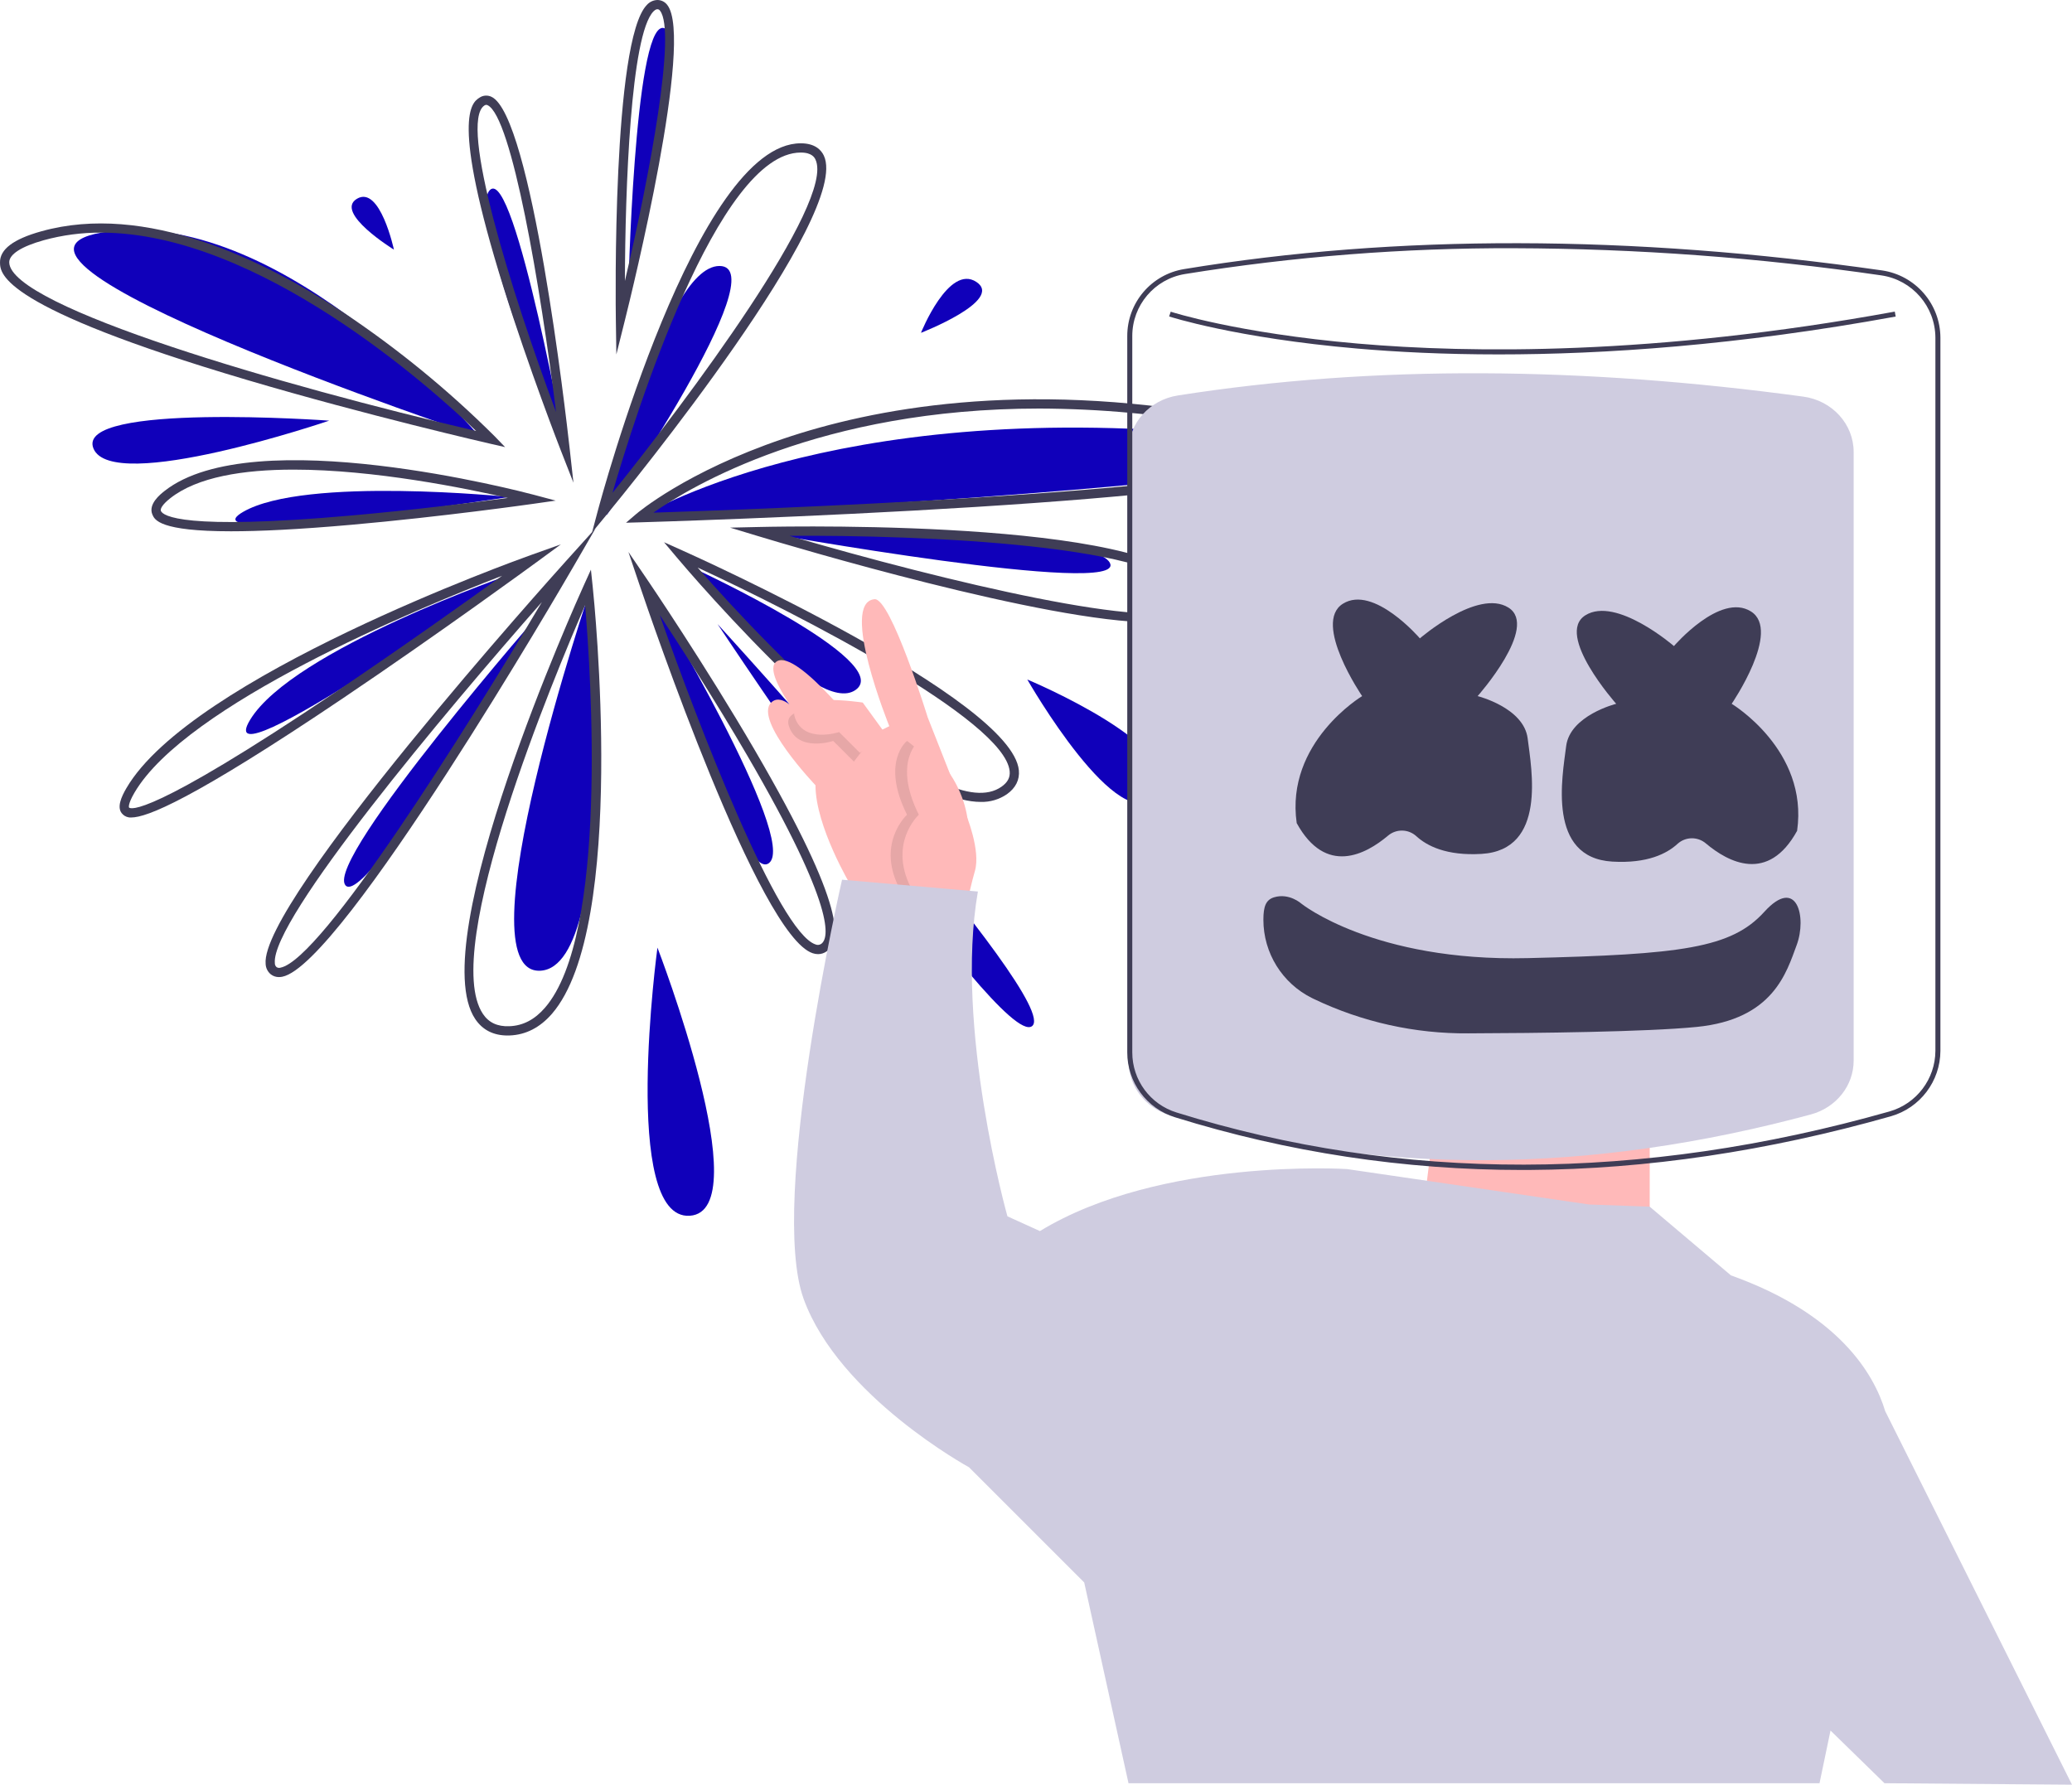
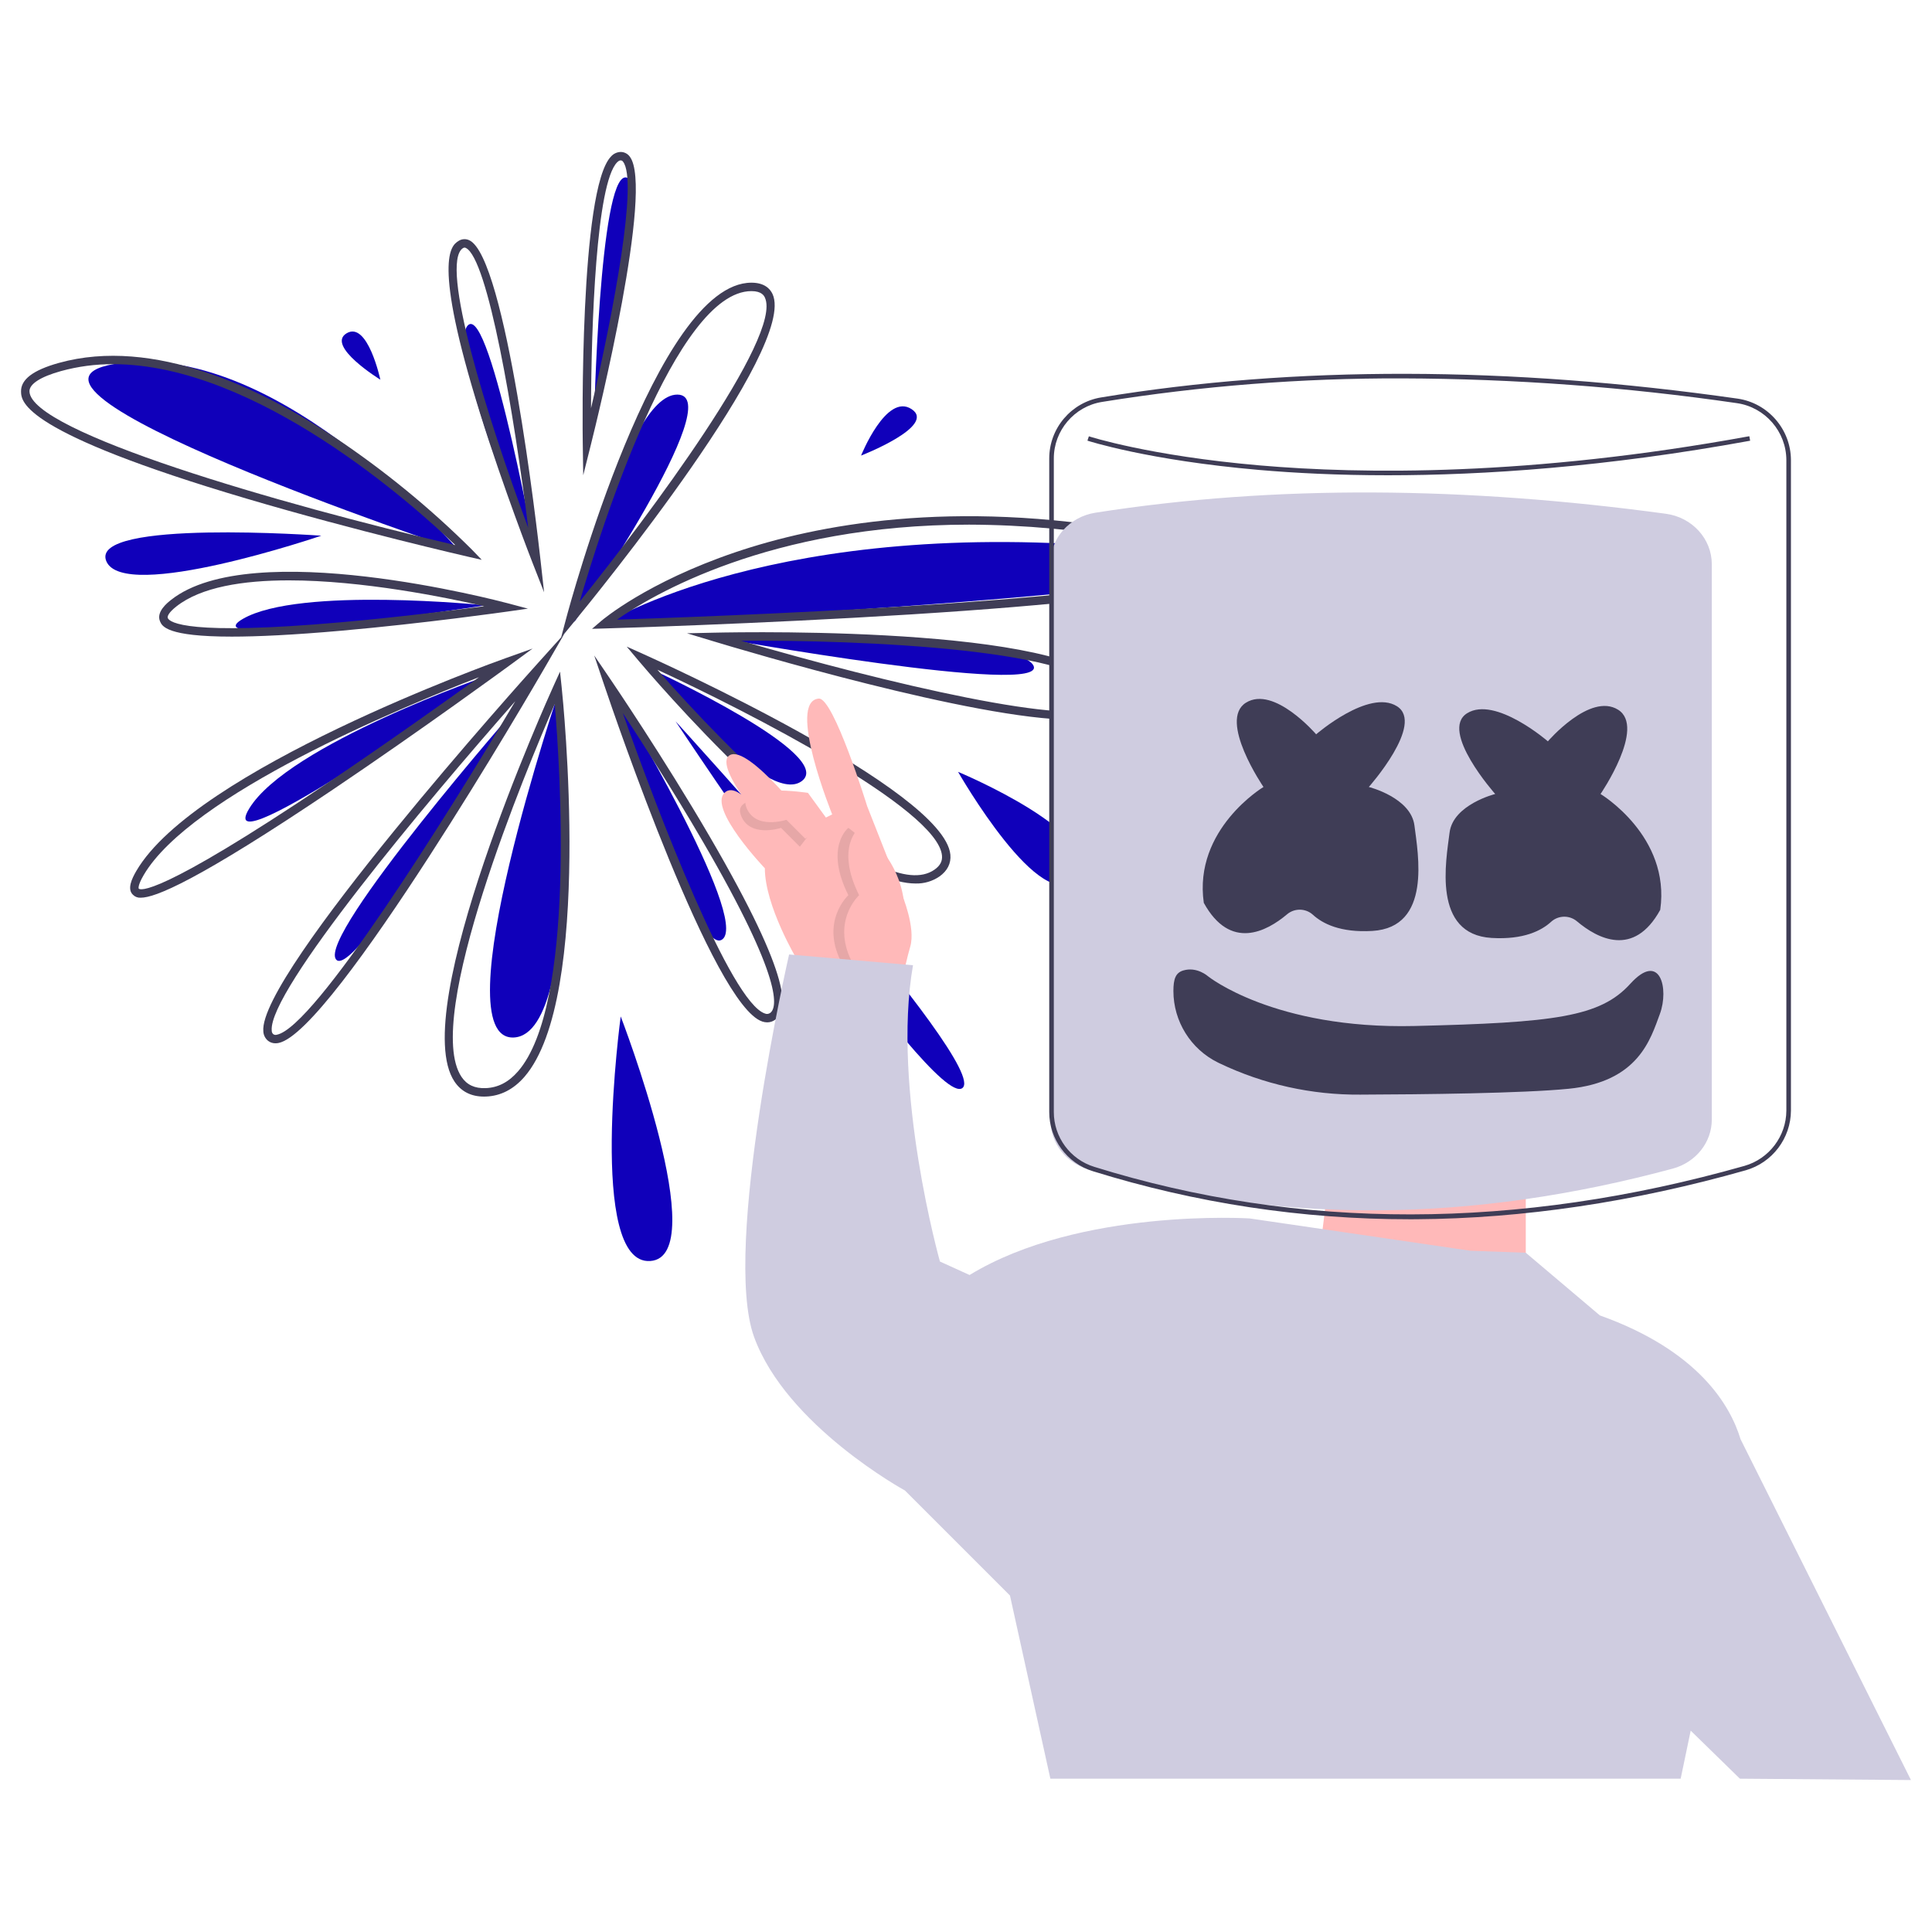
- <svg xmlns="http://www.w3.org/2000/svg" id="a36533cd-eb13-4bd5-8e12-9c43fd701efb" data-name="Layer 1" width="885.587" height="762.892" viewBox="0 0 885.587 762.892">
-   <path d="M376.948,313.578S282.232,346.2,264.068,376.313,376.948,313.578,376.948,313.578Z" transform="translate(-157.2063 -68.55376)" fill="#1000ba" />
-   <path d="M213.297,417.997a4.615,4.615,0,0,1-3.593-1.326c-2.947-2.654-.538-7.672,1.528-11.217,27.71-47.501,167.04-97.558,172.956-99.666l12.742-4.538-10.91,7.993c-.403.296-40.936,29.965-82.43,57.917C239.079,410.618,219.927,417.997,213.297,417.997Zm158.508-103.33c-36.585,14.161-135.179,55.096-157.158,92.778-2.927,5.017-2.308,6.277-2.3,6.288.592.639,8.08,4.649,88.551-49.525C328.951,345.323,356.626,325.602,371.805,314.667Z" transform="translate(-157.2063 -68.55376)" fill="#3f3d56" />
-   <path d="M374.895,280.994s-87.284-8.972-113.763,6.36S374.895,280.994,374.895,280.994Z" transform="translate(-157.2063 -68.55376)" fill="#1000ba" />
-   <path d="M255.955,295.659c-30.553,0-32.65-4.898-33.611-7.137-1.92-4.481,3.423-8.7,5.179-10.086,37.886-29.912,152.959.316,157.839,1.617l9.359,2.496-9.589,1.369c-.386.055-38.941,5.539-77.849,8.972C284.591,294.892,268.044,295.659,255.955,295.659ZM282.729,269.3c-21.52,0-41.207,3.117-52.756,12.236-3.485,2.751-4.35,4.607-3.996,5.427.886,2.065,9.34,8.309,80.958,1.99,26.688-2.355,53.207-5.677,67.292-7.54C356.181,277.259,317.114,269.3,282.729,269.3Z" transform="translate(-157.2063 -68.55376)" fill="#3f3d56" />
-   <path d="M399.874,265.621s-43.904-105.418-33.266-115.853S399.874,265.621,399.874,265.621Z" transform="translate(-157.2063 -68.55376)" fill="#1000ba" />
-   <path d="M402.302,274.894l-5.459-13.949c-.133-.342-13.49-34.558-24.497-69.784-22.672-72.549-13.379-78.744-10.326-80.78a5.14,5.14,0,0,1,5.247-.443c17.124,7.979,31.768,135.549,33.382,150.069Zm-37.276-161.521a1.466,1.466,0,0,0-.814.296c-10.91,7.274,11.208,78.888,30.651,131.011-6.669-53.746-18.95-126.353-29.266-131.161A1.342,1.342,0,0,0,365.026,113.374Z" transform="translate(-157.2063 -68.55376)" fill="#3f3d56" />
-   <path d="M416.468,288.803s23.564-106.554,48.251-106.554S416.468,288.803,416.468,288.803Z" transform="translate(-157.2063 -68.55376)" fill="#1000ba" />
-   <path d="M410.251,296.156l2.331-8.773c1.712-6.434,42.399-157.573,86.878-157.573,6.098,0,8.728,2.861,9.863,5.26,11.86,25.118-82.506,140.95-93.304,154.075ZM499.46,133.762c-35.502,0-70.793,112.209-80.47,145.466C450.832,239.666,514.299,154.868,505.749,136.758,505.398,136.017,504.334,133.762,499.46,133.762Z" transform="translate(-157.2063 -68.55376)" fill="#3f3d56" />
-   <path d="M430.3,289.866s81.016-51.196,247-35.568S430.3,289.866,430.3,289.866Z" transform="translate(-157.2063 -68.55376)" fill="#1000ba" />
-   <path d="M424.773,292.001l4.241-3.636c.859-.736,21.512-18.194,62.894-32.234,38.08-12.922,101.559-25.095,187.714-9.707,36.4,6.5,41.126,11.344,40.809,15.609-.313,4.214-1.046,14.085-146.479,23.235-71.068,4.471-142.88,6.551-143.598,6.572Zm176.659-48.811c-93.582,0-148.908,33.251-164.95,44.508,18.99-.608,78.369-2.67,137.232-6.374,135.14-8.503,142.644-17.804,142.776-19.582.015-.19-.085-4.734-37.561-11.427A440.497,440.497,0,0,0,601.432,243.19Z" transform="translate(-157.2063 -68.55376)" fill="#3f3d56" />
-   <path d="M481.676,295.87S623.587,293.976,631.56,309.129,481.676,295.87,481.676,295.87Z" transform="translate(-157.2063 -68.55376)" fill="#1000ba" />
-   <path d="M649.733,334.59c-45.297,0-154.178-32.526-168.63-36.905l-11.842-3.588,12.371-.278c18.153-.406,177.641-3.06,187.674,29.05,1.189,3.803-.189,6.244-1.555,7.621C664.894,333.37,658.505,334.59,649.733,334.59ZM494.62,297.589c66.565,19.509,158.993,41.552,170.324,30.118.614-.619,1.235-1.595.59-3.66C658.407,301.236,549.63,297.216,494.62,297.589Z" transform="translate(-157.2063 -68.55376)" fill="#3f3d56" />
-   <path d="M454.012,311.602s85.715,39.618,68.966,51.808S454.012,311.602,454.012,311.602Z" transform="translate(-157.2063 -68.55376)" fill="#1000ba" />
-   <path d="M576.385,411.343c-41.463,0-125.887-99.73-129.814-104.397l-5.558-6.606,7.879,3.531c5.749,2.577,140.829,63.466,143.785,93.964.392,4.045-1.384,7.582-5.133,10.229A18.882,18.882,0,0,1,576.385,411.343ZM455.415,311.189c32.6,37.402,105.133,111.099,129.849,93.647,2.632-1.857,3.738-3.961,3.481-6.62C586.618,376.288,498.347,331.072,455.415,311.189Z" transform="translate(-157.2063 -68.55376)" fill="#3f3d56" />
-   <path d="M596.284,359.026s71.136,29.64,55.328,49.4S596.284,359.026,596.284,359.026Z" transform="translate(-157.2063 -68.55376)" fill="#1000ba" />
-   <path d="M463.892,335.314S612.092,497.346,598.26,507.226,463.892,335.314,463.892,335.314Z" transform="translate(-157.2063 -68.55376)" fill="#1000ba" />
-   <path d="M436.228,323.458S498.624,427.378,485.89,437.481,436.228,323.458,436.228,323.458Z" transform="translate(-157.2063 -68.55376)" fill="#1000ba" />
-   <path d="M506.853,476.409a7.308,7.308,0,0,1-2.289-.384c-22.875-7.514-68.979-142.497-74.16-157.864l-4.608-13.666,8.114,11.924c.241.356,24.494,36.052,46.015,72.982,39.786,68.269,36.488,81.694,30.547,85.853A6.221,6.221,0,0,1,506.853,476.409Zm-67.678-144.954c16.817,47.739,50.674,135.577,66.622,140.817a2.505,2.505,0,0,0,2.41-.257c3.265-2.285,6.713-14.715-31.687-80.61C462.896,368.027,448.169,345.137,439.175,331.454Z" transform="translate(-157.2063 -68.55376)" fill="#3f3d56" />
-   <path d="M409.831,319.506S353.674,485.209,388.134,483.501,409.831,319.506,409.831,319.506Z" transform="translate(-157.2063 -68.55376)" fill="#1000ba" />
-   <path d="M374.156,511.193c-6.048,0-10.698-2.364-13.832-7.034-22.232-33.135,43.626-179.265,46.44-185.47l3.005-6.622.76,7.231c.623,5.917,14.886,145.366-17.423,182.62-5.108,5.887-11.184,9.002-18.06,9.257C374.746,511.188,374.449,511.193,374.156,511.193Zm33.137-183.908c-13.02,29.937-62.072,147.271-43.686,174.672,2.505,3.736,6.198,5.467,11.293,5.27,5.82-.216,10.799-2.8,15.221-7.898C417.128,468.188,409.832,357.374,407.292,327.285Z" transform="translate(-157.2063 -68.55376)" fill="#3f3d56" />
-   <path d="M390.435,327.743S296.17,435.558,304.797,446.913,390.435,327.743,390.435,327.743Z" transform="translate(-157.2063 -68.55376)" fill="#1000ba" />
-   <path d="M276.438,486.217a5.521,5.521,0,0,1-3.456-1.144,6.086,6.086,0,0,1-2.242-4.492c-2.368-26.784,123.11-166.35,128.452-172.278l12.632-14.015L402.37,310.616c-4.029,6.958-98.958,170.476-124.521,175.459A7.39,7.39,0,0,1,276.438,486.217Zm112.36-160.291C347.225,373.143,273.032,461.639,274.676,480.233a2.163,2.163,0,0,0,.733,1.721,1.924,1.924,0,0,0,1.683.241C294.759,478.753,356.472,380.33,388.798,325.927Z" transform="translate(-157.2063 -68.55376)" fill="#3f3d56" />
-   <path d="M362.142,255.143s-82.183-97.076-158.179-87.668S362.142,255.143,362.142,255.143Z" transform="translate(-157.2063 -68.55376)" fill="#1000ba" />
-   <path d="M373.096,259.679l-6.468-1.478c-.519-.119-52.461-12.032-103.813-27.229-105.156-31.119-105.496-45.429-105.606-50.13-.135-5.673,5.64-10.061,17.657-13.415,44.593-12.447,94.945,12.071,129.32,34.837a429.998,429.998,0,0,1,64.305,52.639Zm-172.711-91.679a90.663,90.663,0,0,0-24.459,3.233c-9.606,2.68-14.849,6.059-14.768,9.514.45,18.972,117.068,52.802,199.539,72.028C341.202,234.074,267.548,168,200.385,168Z" transform="translate(-157.2063 -68.55376)" fill="#3f3d56" />
-   <path d="M297.908,248.37s-108.68-7.904-100.776,11.856S297.908,248.37,297.908,248.37Z" transform="translate(-157.2063 -68.55376)" fill="#1000ba" />
-   <path d="M325.572,175.258s-5.928-27.664-15.808-21.736S325.572,175.258,325.572,175.258Z" transform="translate(-157.2063 -68.55376)" fill="#1000ba" />
-   <path d="M425.688,194.832S452.803,80.893,440.514,80.475,425.688,194.832,425.688,194.832Z" transform="translate(-157.2063 -68.55376)" fill="#1000ba" />
-   <path d="M420.642,220.058,420.42,204.927c-.071-4.86-1.578-119.207,13.288-134.296a6.239,6.239,0,0,1,4.496-2.077,5.26,5.26,0,0,1,4.234,2.168c11.439,14.652-15.065,122.416-18.126,134.656ZM438.204,72.506c-.197,0-.795,0-1.681.899-9.818,9.965-12.097,76.256-12.23,115.243,10.883-46.455,21.975-106.6,15.03-115.494A1.333,1.333,0,0,0,438.204,72.506Z" transform="translate(-157.2063 -68.55376)" fill="#3f3d56" />
-   <path d="M550.836,210.826s11.856-29.64,23.712-21.736S550.836,210.826,550.836,210.826Z" transform="translate(-157.2063 -68.55376)" fill="#1000ba" />
-   <path d="M438.204,473.634S422.396,590.218,452.036,588.242,438.204,473.634,438.204,473.634Z" transform="translate(-157.2063 -68.55376)" fill="#1000ba" />
-   <path d="M520.894,447.121S505.748,421.878,505.748,404.208c0,0-26.505-27.767-18.932-35.34s23.981,21.457,23.981,21.457S480.505,356.246,489.34,351.197s37.865,32.816,37.865,32.816l10.097-5.049s-21.447-52.897-6.311-54.273c6.942-.631,22.719,50.486,22.719,50.486l16.408,41.651s6.311,15.146,3.786,23.981a166.569,166.569,0,0,0-3.786,16.408Z" transform="translate(-157.2063 -68.55376)" fill="#ffb9b9" />
-   <path d="M560.021,453.432s8.835-13.884,5.638-35.083-20.783-33.073-20.783-33.073-11.359,8.835,0,31.554c0,0-13.884,12.622-2.524,32.816" transform="translate(-157.2063 -68.55376)" opacity="0.1" />
-   <path d="M565.069,453.432s8.835-13.884,5.638-35.083-20.783-33.073-20.783-33.073-11.359,8.835,0,31.554c0,0-13.884,12.622-2.524,32.816" transform="translate(-157.2063 -68.55376)" fill="#ffb9b9" />
-   <path d="M530.36,383.382,523.418,372.654s-32.816-5.049-29.029,6.311,18.932,6.311,18.932,6.311l8.835,8.835Z" transform="translate(-157.2063 -68.55376)" opacity="0.1" />
-   <path d="M536.04,382.751l-10.097-13.884s-32.816-5.049-29.029,6.311,18.932,6.311,18.932,6.311l8.835,8.835Z" transform="translate(-157.2063 -68.55376)" fill="#ffb9b9" />
-   <polygon points="612.963 480.17 606.652 530.656 705.1 536.967 705.1 476.384 612.963 480.17" fill="#ffb9b9" />
-   <path d="M1042.794,831.446,962.955,671.77c-4.77-15.794-19.664-41.517-65.94-58.045L862.306,584.363l-25.874-.929L732.935,568.288s-79.516-5.049-131.264,26.505L587.788,588.482s-22.719-80.778-12.622-138.837l-58.059-5.049s-31.554,137.575-16.408,179.226,70.681,71.943,70.681,71.943l49.224,49.224,18.932,85.826H934.88l4.7-22.519,23.068,22.519Z" transform="translate(-157.2063 -68.55376)" fill="#cfcce0" />
-   <path d="M931.166,544.944c-92.988,25.11-184.381,26.885-273.844.387-10.516-3.115-17.706-12.348-17.706-22.828V261.167c0-11.693,8.898-21.668,21.023-23.57,84.393-13.235,173.797-12.21,267.305.494,12.355,1.679,21.527,11.768,21.527,23.644V521.95C949.471,532.65,941.983,542.023,931.166,544.944Z" transform="translate(-157.2063 -68.55376)" fill="#cfcce0" />
-   <path d="M739.396,366.112s-21.388-31.259-8.226-39.485,32.904,14.807,32.904,14.807,24.678-21.388,37.84-13.162-13.162,37.84-13.162,37.84,19.742,4.936,21.388,18.097,8.226,47.711-19.742,49.356c-14.983.881-23.356-3.431-27.901-7.625a9.169,9.169,0,0,0-12.077-.143c-9.484,7.99-26.565,17.201-38.992-5.393C706.492,385.855,739.396,366.112,739.396,366.112Z" transform="translate(-157.2063 -68.55376)" fill="#3f3d56" />
-   <path d="M897.336,369.403s21.388-31.259,8.226-39.485-32.904,14.807-32.904,14.807-24.678-21.388-37.84-13.162,13.162,37.84,13.162,37.84-19.742,4.936-21.388,18.097-8.226,47.711,19.742,49.356c14.983.881,23.356-3.431,27.901-7.625a9.169,9.169,0,0,1,12.077-.143c9.484,7.99,26.565,17.201,38.992-5.393C930.24,389.145,897.336,369.403,897.336,369.403Z" transform="translate(-157.2063 -68.55376)" fill="#3f3d56" />
-   <path d="M713.431,454.835s30.862,24.847,96.672,23.281,87.092-4.253,101.159-19.764,18.236,2.404,13.868,14.147-9.978,31.783-42.763,35.032c-21.583,2.138-68.233,2.645-97.59,2.742a150.031,150.031,0,0,1-65.967-14.675q-.408-.198-.814-.398a37.348,37.348,0,0,1-20.809-33.474c.003-5.534.977-8.525,4.579-9.615C708.26,450.146,713.431,454.835,713.431,454.835Z" transform="translate(-157.2063 -68.55376)" fill="#3f3d56" />
-   <path d="M807.837,568.673A498.469,498.469,0,0,1,659.496,546.17a28.978,28.978,0,0,1-20.491-27.768V212.246a28.957,28.957,0,0,1,24.333-28.671c90.637-14.939,190.999-14.745,298.296.576a29.181,29.181,0,0,1,24.918,28.761V517.755a29.214,29.214,0,0,1-21.185,27.97C912.825,560.636,860.881,568.354,810.977,568.664,809.934,568.67,808.881,568.673,807.837,568.673Zm-3.497-394.015a865.242,865.242,0,0,0-140.653,11.033,26.819,26.819,0,0,0-22.537,26.554V518.402A26.84,26.84,0,0,0,660.134,544.121c95.892,29.851,198.389,29.696,304.647-.46l.293,1.032-.293-1.032a27.06,27.06,0,0,0,19.627-25.907V212.911a27.025,27.025,0,0,0-23.076-26.637A1112.345,1112.345,0,0,0,804.34,174.658Z" transform="translate(-157.2063 -68.55376)" fill="#3f3d56" />
-   <path d="M797.75,220.052c-23.634,0-43.859-1.06-60.419-2.497-52.083-4.517-80.149-13.635-80.427-13.726l.673-2.037c.276.091,28.172,9.145,80.04,13.635,47.872,4.146,126.54,5.138,229.435-13.672l.385,2.111C899.838,216.223,842.652,220.052,797.75,220.052Z" transform="translate(-157.2063 -68.55376)" fill="#3f3d56" />
+ <svg xmlns="http://www.w3.org/2000/svg" width="100%" height="100%" viewBox="0 0 2000 2000" version="1.1" xml:space="preserve" style="fill-rule:evenodd;clip-rule:evenodd;stroke-linejoin:round;stroke-miterlimit:2;">
+   <g transform="matrix(2.20921,0,0,2.20921,21.7739,157.304)">
+     <g transform="matrix(1,0,0,1,-157.206,-68.5538)">
+       <path d="M376.948,313.578C376.948,313.578 282.232,346.2 264.068,376.313C245.903,406.425 376.948,313.578 376.948,313.578Z" style="fill:rgb(16,0,186);fill-rule:nonzero;" />
+     </g>
+     <g transform="matrix(1,0,0,1,-157.206,-68.5538)">
+       <path d="M213.297,417.997C211.964,418.096 210.652,417.612 209.704,416.671C206.757,414.017 209.165,408.999 211.232,405.454C238.942,357.953 378.272,307.896 384.188,305.789L396.93,301.251L386.019,309.244C385.616,309.54 345.083,339.209 303.589,367.16C239.079,410.618 219.927,417.997 213.297,417.997ZM371.805,314.667C335.22,328.828 236.627,369.764 214.648,407.446C211.72,412.463 212.34,413.723 212.348,413.734C212.94,414.372 220.427,418.382 300.899,364.208C328.951,345.323 356.626,325.602 371.805,314.667L371.805,314.667Z" style="fill:rgb(63,61,86);fill-rule:nonzero;" />
+     </g>
+     <g transform="matrix(1,0,0,1,-157.206,-68.5538)">
+       <path d="M374.895,280.994C374.895,280.994 287.611,272.022 261.133,287.354C234.654,302.687 374.895,280.994 374.895,280.994Z" style="fill:rgb(16,0,186);fill-rule:nonzero;" />
+     </g>
+     <g transform="matrix(1,0,0,1,-157.206,-68.5538)">
+       <path d="M255.955,295.659C225.402,295.659 223.304,290.761 222.343,288.522C220.423,284.041 225.767,279.822 227.523,278.435C265.408,248.523 380.481,278.752 385.361,280.052L394.72,282.548L385.132,283.918C384.746,283.973 346.191,289.457 307.282,292.89C284.591,294.892 268.044,295.659 255.955,295.659ZM282.729,269.3C261.209,269.3 241.522,272.418 229.973,281.536C226.488,284.287 225.624,286.143 225.977,286.964C226.863,289.028 235.317,295.273 306.935,288.953C333.623,286.598 360.142,283.276 374.227,281.413C356.181,277.259 317.114,269.3 282.729,269.3Z" style="fill:rgb(63,61,86);fill-rule:nonzero;" />
+     </g>
+     <g transform="matrix(1,0,0,1,-157.206,-68.5538)">
+       <path d="M399.874,265.621C399.874,265.621 355.971,160.203 366.608,149.769C377.245,139.334 399.874,265.621 399.874,265.621Z" style="fill:rgb(16,0,186);fill-rule:nonzero;" />
+     </g>
+     <g transform="matrix(1,0,0,1,-157.206,-68.5538)">
+       <path d="M402.302,274.894L396.843,260.946C396.71,260.604 383.353,226.388 372.346,191.161C349.674,118.613 358.967,112.418 362.02,110.382C363.553,109.283 365.572,109.113 367.267,109.939C384.391,117.918 399.035,245.488 400.648,260.008L402.302,274.894ZM365.026,113.374C364.731,113.388 364.447,113.491 364.212,113.67C353.302,120.944 375.42,192.557 394.863,244.681C388.194,190.936 375.914,118.328 365.598,113.52C365.42,113.43 365.225,113.38 365.026,113.374Z" style="fill:rgb(63,61,86);fill-rule:nonzero;" />
+     </g>
+     <g transform="matrix(1,0,0,1,-157.206,-68.5538)">
+       <path d="M416.468,288.803C416.468,288.803 440.032,182.249 464.719,182.249C489.406,182.249 416.468,288.803 416.468,288.803Z" style="fill:rgb(16,0,186);fill-rule:nonzero;" />
+     </g>
+     <g transform="matrix(1,0,0,1,-157.206,-68.5538)">
+       <path d="M410.251,296.156L412.582,287.382C414.293,280.949 454.981,129.81 499.46,129.81C505.558,129.81 508.188,132.671 509.323,135.07C521.183,160.188 426.817,276.02 416.018,289.145L410.251,296.156ZM499.46,133.762C463.958,133.762 428.667,245.971 418.99,279.227C450.832,239.666 514.299,154.868 505.749,136.758C505.398,136.017 504.334,133.762 499.46,133.762Z" style="fill:rgb(63,61,86);fill-rule:nonzero;" />
+     </g>
+     <g transform="matrix(1,0,0,1,-157.206,-68.5538)">
+       <path d="M430.3,289.866C430.3,289.866 511.316,238.67 677.3,254.298C843.284,269.926 430.3,289.866 430.3,289.866Z" style="fill:rgb(16,0,186);fill-rule:nonzero;" />
+     </g>
+     <g transform="matrix(1,0,0,1,-157.206,-68.5538)">
+       <path d="M424.773,292.001L429.015,288.366C429.874,287.629 450.527,270.171 491.909,256.132C529.99,243.21 593.469,231.037 679.623,246.425C716.023,252.925 720.749,257.768 720.432,262.034C720.12,266.248 719.387,276.119 573.954,285.269C502.885,289.74 431.074,291.821 430.356,291.841L424.773,292.001ZM601.432,243.19C507.85,243.19 452.524,276.441 436.483,287.698C455.473,287.09 514.851,285.028 573.714,281.324C708.854,272.821 716.359,263.52 716.49,261.742C716.506,261.552 716.405,257.007 678.929,250.315C653.358,245.658 627.424,243.274 601.432,243.19Z" style="fill:rgb(63,61,86);fill-rule:nonzero;" />
+     </g>
+     <g transform="matrix(1,0,0,1,-157.206,-68.5538)">
+       <path d="M481.676,295.87C481.676,295.87 623.587,293.976 631.56,309.129C639.533,324.282 481.676,295.87 481.676,295.87Z" style="fill:rgb(16,0,186);fill-rule:nonzero;" />
+     </g>
+     <g transform="matrix(1,0,0,1,-157.206,-68.5538)">
+       <path d="M649.733,334.59C604.435,334.59 495.554,302.064 481.103,297.685L469.26,294.097L481.632,293.819C499.784,293.413 659.273,290.759 669.305,322.868C670.494,326.672 669.116,329.112 667.75,330.49C664.894,333.37 658.505,334.59 649.733,334.59ZM494.62,297.589C561.185,317.099 653.613,339.141 664.944,327.707C665.558,327.088 666.179,326.112 665.535,324.047C658.407,301.236 549.63,297.216 494.62,297.589Z" style="fill:rgb(63,61,86);fill-rule:nonzero;" />
+     </g>
+     <g transform="matrix(1,0,0,1,-157.206,-68.5538)">
+       <path d="M454.012,311.602C454.012,311.602 539.727,351.22 522.978,363.41C506.229,375.6 454.012,311.602 454.012,311.602Z" style="fill:rgb(16,0,186);fill-rule:nonzero;" />
+     </g>
+     <g transform="matrix(1,0,0,1,-157.206,-68.5538)">
+       <path d="M576.385,411.343C534.922,411.343 450.498,311.612 446.571,306.946L441.014,300.339L448.893,303.871C454.641,306.448 589.721,367.336 592.678,397.835C593.069,401.879 591.294,405.417 587.545,408.064C584.263,410.304 580.357,411.451 576.385,411.343ZM455.415,311.189C488.015,348.591 560.548,422.288 585.264,404.836C587.896,402.978 589.001,400.875 588.745,398.216C586.618,376.288 498.347,331.072 455.415,311.189Z" style="fill:rgb(63,61,86);fill-rule:nonzero;" />
+     </g>
+     <g transform="matrix(1,0,0,1,-157.206,-68.5538)">
+       <path d="M596.284,359.026C596.284,359.026 667.42,388.666 651.612,408.426C635.804,428.186 596.284,359.026 596.284,359.026Z" style="fill:rgb(16,0,186);fill-rule:nonzero;" />
+     </g>
+     <g transform="matrix(1,0,0,1,-157.206,-68.5538)">
+       <path d="M463.892,335.314C463.892,335.314 612.092,497.346 598.26,507.226C584.428,517.106 463.892,335.314 463.892,335.314Z" style="fill:rgb(16,0,186);fill-rule:nonzero;" />
+     </g>
+     <g transform="matrix(1,0,0,1,-157.206,-68.5538)">
+       <path d="M436.228,323.458C436.228,323.458 498.624,427.378 485.89,437.481C473.156,447.584 436.228,323.458 436.228,323.458Z" style="fill:rgb(16,0,186);fill-rule:nonzero;" />
+     </g>
+     <g transform="matrix(1,0,0,1,-157.206,-68.5538)">
+       <path d="M506.853,476.409C506.074,476.404 505.302,476.274 504.564,476.025C481.69,468.511 435.585,333.528 430.404,318.161L425.796,304.495L433.91,316.418C434.152,316.774 458.404,352.471 479.926,389.4C519.712,457.67 516.414,471.094 510.473,475.253C509.416,476.006 508.15,476.411 506.853,476.409ZM439.175,331.455C455.992,379.193 489.848,467.032 505.797,472.272C506.59,472.606 507.502,472.509 508.207,472.015C511.472,469.73 514.921,457.3 476.52,391.405C462.896,368.027 448.169,345.137 439.175,331.455L439.175,331.455Z" style="fill:rgb(63,61,86);fill-rule:nonzero;" />
+     </g>
+     <g transform="matrix(1,0,0,1,-157.206,-68.5538)">
+       <path d="M409.831,319.506C409.831,319.506 353.674,485.209 388.134,483.501C422.594,481.793 409.831,319.506 409.831,319.506Z" style="fill:rgb(16,0,186);fill-rule:nonzero;" />
+     </g>
+     <g transform="matrix(1,0,0,1,-157.206,-68.5538)">
+       <path d="M374.156,511.193C368.108,511.193 363.458,508.83 360.324,504.16C338.092,471.025 403.95,324.895 406.764,318.69L409.768,312.068L410.528,319.299C411.152,325.217 425.414,464.666 393.105,501.919C387.997,507.807 381.921,510.921 375.045,511.176C374.746,511.188 374.449,511.193 374.156,511.193ZM407.292,327.285C394.273,357.223 345.22,474.556 363.606,501.958C366.111,505.694 369.804,507.425 374.899,507.228C380.719,507.012 385.697,504.428 390.12,499.33C417.128,468.188 409.832,357.374 407.292,327.285L407.292,327.285Z" style="fill:rgb(63,61,86);fill-rule:nonzero;" />
+     </g>
+     <g transform="matrix(1,0,0,1,-157.206,-68.5538)">
+       <path d="M390.435,327.743C390.435,327.743 296.17,435.558 304.797,446.913C313.424,458.269 390.435,327.743 390.435,327.743Z" style="fill:rgb(16,0,186);fill-rule:nonzero;" />
+     </g>
+     <g transform="matrix(1,0,0,1,-157.206,-68.5538)">
+       <path d="M276.438,486.217C275.19,486.238 273.971,485.834 272.982,485.073C271.624,483.969 270.806,482.33 270.74,480.581C268.372,453.797 393.85,314.231 399.192,308.303L411.823,294.288L402.37,310.616C398.341,317.574 303.411,481.092 277.849,486.075C277.384,486.167 276.912,486.215 276.438,486.217ZM388.798,325.927C347.225,373.143 273.032,461.639 274.676,480.233C274.647,480.888 274.917,481.522 275.41,481.955C275.902,482.292 276.525,482.381 277.092,482.196C294.759,478.753 356.472,380.33 388.798,325.927L388.798,325.927Z" style="fill:rgb(63,61,86);fill-rule:nonzero;" />
+     </g>
+     <g transform="matrix(1,0,0,1,-157.206,-68.5538)">
+       <path d="M362.142,255.143C362.142,255.143 279.959,158.066 203.963,167.474C127.967,176.882 362.142,255.143 362.142,255.143Z" style="fill:rgb(16,0,186);fill-rule:nonzero;" />
+     </g>
+     <g transform="matrix(1,0,0,1,-157.206,-68.5538)">
+       <path d="M373.096,259.679L366.628,258.201C366.109,258.082 314.168,246.169 262.815,230.972C157.658,199.853 157.319,185.543 157.209,180.841C157.074,175.168 162.849,170.78 174.865,167.426C219.458,154.979 269.81,179.497 304.185,202.263C327.269,217.692 348.805,235.321 368.49,254.902L373.096,259.679ZM200.385,168C192.123,167.958 183.894,169.046 175.927,171.233C166.321,173.914 161.078,177.293 161.159,180.748C161.608,199.72 278.227,233.55 360.698,252.775C341.202,234.074 267.548,168 200.385,168L200.385,168Z" style="fill:rgb(63,61,86);fill-rule:nonzero;" />
+     </g>
+     <g transform="matrix(1,0,0,1,-157.206,-68.5538)">
+       <path d="M297.908,248.37C297.908,248.37 189.228,240.466 197.132,260.226C205.036,279.986 297.908,248.37 297.908,248.37Z" style="fill:rgb(16,0,186);fill-rule:nonzero;" />
+     </g>
+     <g transform="matrix(1,0,0,1,-157.206,-68.5538)">
+       <path d="M325.572,175.258C325.572,175.258 319.644,147.594 309.764,153.522C299.884,159.45 325.572,175.258 325.572,175.258Z" style="fill:rgb(16,0,186);fill-rule:nonzero;" />
+     </g>
+     <g transform="matrix(1,0,0,1,-157.206,-68.5538)">
+       <path d="M425.688,194.832C425.688,194.832 452.803,80.893 440.514,80.475C428.225,80.057 425.688,194.832 425.688,194.832Z" style="fill:rgb(16,0,186);fill-rule:nonzero;" />
+     </g>
+     <g transform="matrix(1,0,0,1,-157.206,-68.5538)">
+       <path d="M420.642,220.058L420.42,204.927C420.349,200.067 418.842,85.719 433.708,70.631C434.855,69.349 436.484,68.596 438.204,68.554C439.879,68.561 441.453,69.367 442.438,70.722C453.877,85.374 427.373,193.137 424.312,205.377L420.642,220.058ZM438.204,72.506C438.007,72.506 437.409,72.506 436.523,73.405C426.705,83.37 424.426,149.661 424.293,188.648C435.176,142.193 446.268,82.048 439.323,73.154C439.087,72.76 438.663,72.514 438.204,72.506Z" style="fill:rgb(63,61,86);fill-rule:nonzero;" />
+     </g>
+     <g transform="matrix(1,0,0,1,-157.206,-68.5538)">
+       <path d="M550.836,210.826C550.836,210.826 562.692,181.186 574.548,189.09C586.404,196.994 550.836,210.826 550.836,210.826Z" style="fill:rgb(16,0,186);fill-rule:nonzero;" />
+     </g>
+     <g transform="matrix(1,0,0,1,-157.206,-68.5538)">
+       <path d="M438.204,473.634C438.204,473.634 422.396,590.218 452.036,588.242C481.676,586.266 438.204,473.634 438.204,473.634Z" style="fill:rgb(16,0,186);fill-rule:nonzero;" />
+     </g>
+     <g transform="matrix(1,0,0,1,-157.206,-68.5538)">
+       <path d="M520.894,447.121C520.894,447.121 505.748,421.878 505.748,404.208C505.748,404.208 479.243,376.44 486.816,368.868C494.389,361.295 510.797,390.324 510.797,390.324C510.797,390.324 480.505,356.246 489.34,351.197C498.175,346.149 527.205,384.013 527.205,384.013L537.302,378.965C537.302,378.965 515.855,326.068 530.991,324.692C537.933,324.061 553.71,375.178 553.71,375.178L570.118,416.829C570.118,416.829 576.429,431.975 573.904,440.81C572.366,446.212 571.103,451.689 570.118,457.218L520.894,447.121Z" style="fill:rgb(255,185,185);fill-rule:nonzero;" />
+     </g>
+     <g transform="matrix(1,0,0,1,-157.206,-68.5538)">
+       <path d="M560.021,453.432C560.021,453.432 568.856,439.548 565.658,418.348C562.461,397.149 544.875,385.275 544.875,385.275C544.875,385.275 533.515,394.111 544.875,416.829C544.875,416.829 530.991,429.451 542.35,449.645" style="fill-opacity:0.1;fill-rule:nonzero;" />
+     </g>
+     <g transform="matrix(1,0,0,1,-157.206,-68.5538)">
+       <path d="M565.069,453.432C565.069,453.432 573.904,439.548 570.707,418.348C567.509,397.149 549.923,385.275 549.923,385.275C549.923,385.275 538.564,394.111 549.923,416.829C549.923,416.829 536.04,429.451 547.399,449.645" style="fill:rgb(255,185,185);fill-rule:nonzero;" />
+     </g>
+     <g transform="matrix(1,0,0,1,-157.206,-68.5538)">
+       <path d="M530.36,383.382L523.418,372.654C523.418,372.654 490.602,367.605 494.389,378.965C498.175,390.324 513.321,385.276 513.321,385.276L522.156,394.111L530.36,383.382Z" style="fill-opacity:0.1;fill-rule:nonzero;" />
+     </g>
+     <g transform="matrix(1,0,0,1,-157.206,-68.5538)">
+       <path d="M536.04,382.751L525.942,368.868C525.942,368.868 493.127,363.819 496.913,375.178C500.699,386.538 515.845,381.489 515.845,381.489L524.68,390.324L536.04,382.751Z" style="fill:rgb(255,185,185);fill-rule:nonzero;" />
+     </g>
+     <path d="M612.963,480.17L606.652,530.656L705.1,536.967L705.1,476.384L612.963,480.17Z" style="fill:rgb(255,185,185);fill-rule:nonzero;" />
+     <g transform="matrix(1,0,0,1,-157.206,-68.5538)">
+       <path d="M1042.79,831.446L962.955,671.77C958.186,655.976 943.291,630.252 897.015,613.725L862.306,584.363L836.432,583.433L732.935,568.288C732.935,568.288 653.42,563.239 601.672,594.793L587.788,588.482C587.788,588.482 565.069,507.704 575.166,449.645L517.107,444.597C517.107,444.597 485.554,582.171 500.699,623.822C515.845,665.473 571.38,695.765 571.38,695.765L620.604,744.989L639.536,830.815L934.88,830.815L939.579,808.297L962.647,830.815L1042.79,831.446Z" style="fill:rgb(207,204,224);fill-rule:nonzero;" />
+     </g>
+     <g transform="matrix(1,0,0,1,-157.206,-68.5538)">
+       <path d="M931.166,544.944C838.178,570.054 746.784,571.829 657.322,545.331C646.805,542.216 639.616,532.983 639.616,522.503L639.616,261.167C639.616,249.473 648.513,239.498 660.639,237.597C745.032,224.362 834.436,225.387 927.944,238.091C940.299,239.77 949.471,249.859 949.471,261.735L949.471,521.95C949.471,532.65 941.983,542.023 931.166,544.944Z" style="fill:rgb(207,204,224);fill-rule:nonzero;" />
+     </g>
+     <g transform="matrix(1,0,0,1,-157.206,-68.5538)">
+       <path d="M739.396,366.112C739.396,366.112 718.009,334.853 731.17,326.627C744.332,318.401 764.074,341.434 764.074,341.434C764.074,341.434 788.752,320.047 801.914,328.273C815.076,336.499 788.752,366.112 788.752,366.112C788.752,366.112 808.495,371.048 810.14,384.209C811.785,397.371 818.366,431.92 790.398,433.566C775.415,434.447 767.042,430.135 762.497,425.94C759.091,422.888 753.896,422.826 750.42,425.797C740.935,433.787 723.855,442.998 711.428,420.404C706.492,385.855 739.396,366.112 739.396,366.112Z" style="fill:rgb(63,61,86);fill-rule:nonzero;" />
+     </g>
+     <g transform="matrix(1,0,0,1,-157.206,-68.5538)">
+       <path d="M897.336,369.403C897.336,369.403 918.724,338.144 905.562,329.918C892.4,321.692 872.658,344.725 872.658,344.725C872.658,344.725 847.98,323.337 834.818,331.563C821.657,339.789 847.98,369.403 847.98,369.403C847.98,369.403 828.237,374.338 826.592,387.5C824.947,400.662 818.366,435.211 846.335,436.856C861.318,437.737 869.691,433.425 874.236,429.231C877.641,426.178 882.836,426.117 886.313,429.088C895.797,437.078 912.878,446.288 925.304,423.694C930.24,389.145 897.336,369.403 897.336,369.403Z" style="fill:rgb(63,61,86);fill-rule:nonzero;" />
+     </g>
+     <g transform="matrix(1,0,0,1,-157.206,-68.5538)">
+       <path d="M713.431,454.835C713.431,454.835 744.293,479.682 810.103,478.116C875.913,476.549 897.195,473.863 911.262,458.351C925.329,442.84 929.498,460.755 925.13,472.498C920.762,484.242 915.152,504.282 882.368,507.53C860.784,509.668 814.135,510.175 784.778,510.272C761.96,510.461 739.397,505.441 718.811,495.597C718.539,495.465 718.267,495.332 717.997,495.199C705.279,488.917 697.193,475.91 697.188,461.725C697.191,456.19 698.165,453.2 701.768,452.11C708.26,450.146 713.431,454.835 713.431,454.835Z" style="fill:rgb(63,61,86);fill-rule:nonzero;" />
+     </g>
+     <g transform="matrix(1,0,0,1,-157.206,-68.5538)">
+       <path d="M807.837,568.673C757.538,568.7 707.524,561.113 659.496,546.17C647.332,542.444 638.979,531.124 639.005,518.402L639.005,212.246C638.964,198.067 649.342,185.839 663.338,183.575C753.975,168.636 854.337,168.829 961.635,184.15C975.846,186.249 986.5,198.545 986.553,212.911L986.553,517.755C986.5,530.715 977.829,542.163 965.367,545.725C912.825,560.636 860.881,568.354 810.977,568.664C809.934,568.67 808.881,568.673 807.837,568.673ZM804.34,174.658C757.234,174.501 710.193,178.191 663.687,185.692C650.724,187.788 641.112,199.114 641.151,212.246L641.151,518.402C641.127,530.186 648.866,540.672 660.134,544.121C756.026,573.972 858.523,573.817 964.781,543.661L965.074,544.693L964.781,543.661C976.324,540.364 984.357,529.76 984.407,517.755L984.407,212.911C984.359,199.606 974.493,188.218 961.331,186.274C909.341,178.699 856.879,174.818 804.34,174.658L804.34,174.658Z" style="fill:rgb(63,61,86);fill-rule:nonzero;" />
+     </g>
+     <g transform="matrix(1,0,0,1,-157.206,-68.5538)">
+       <path d="M797.75,220.052C774.116,220.052 753.891,218.992 737.331,217.556C685.248,213.038 657.182,203.921 656.904,203.829L657.577,201.792C657.852,201.883 685.749,210.937 737.617,215.427C785.489,219.573 864.157,220.565 967.052,201.755L967.437,203.866C899.838,216.223 842.652,220.052 797.75,220.052Z" style="fill:rgb(63,61,86);fill-rule:nonzero;" />
+     </g>
+   </g>
</svg>
